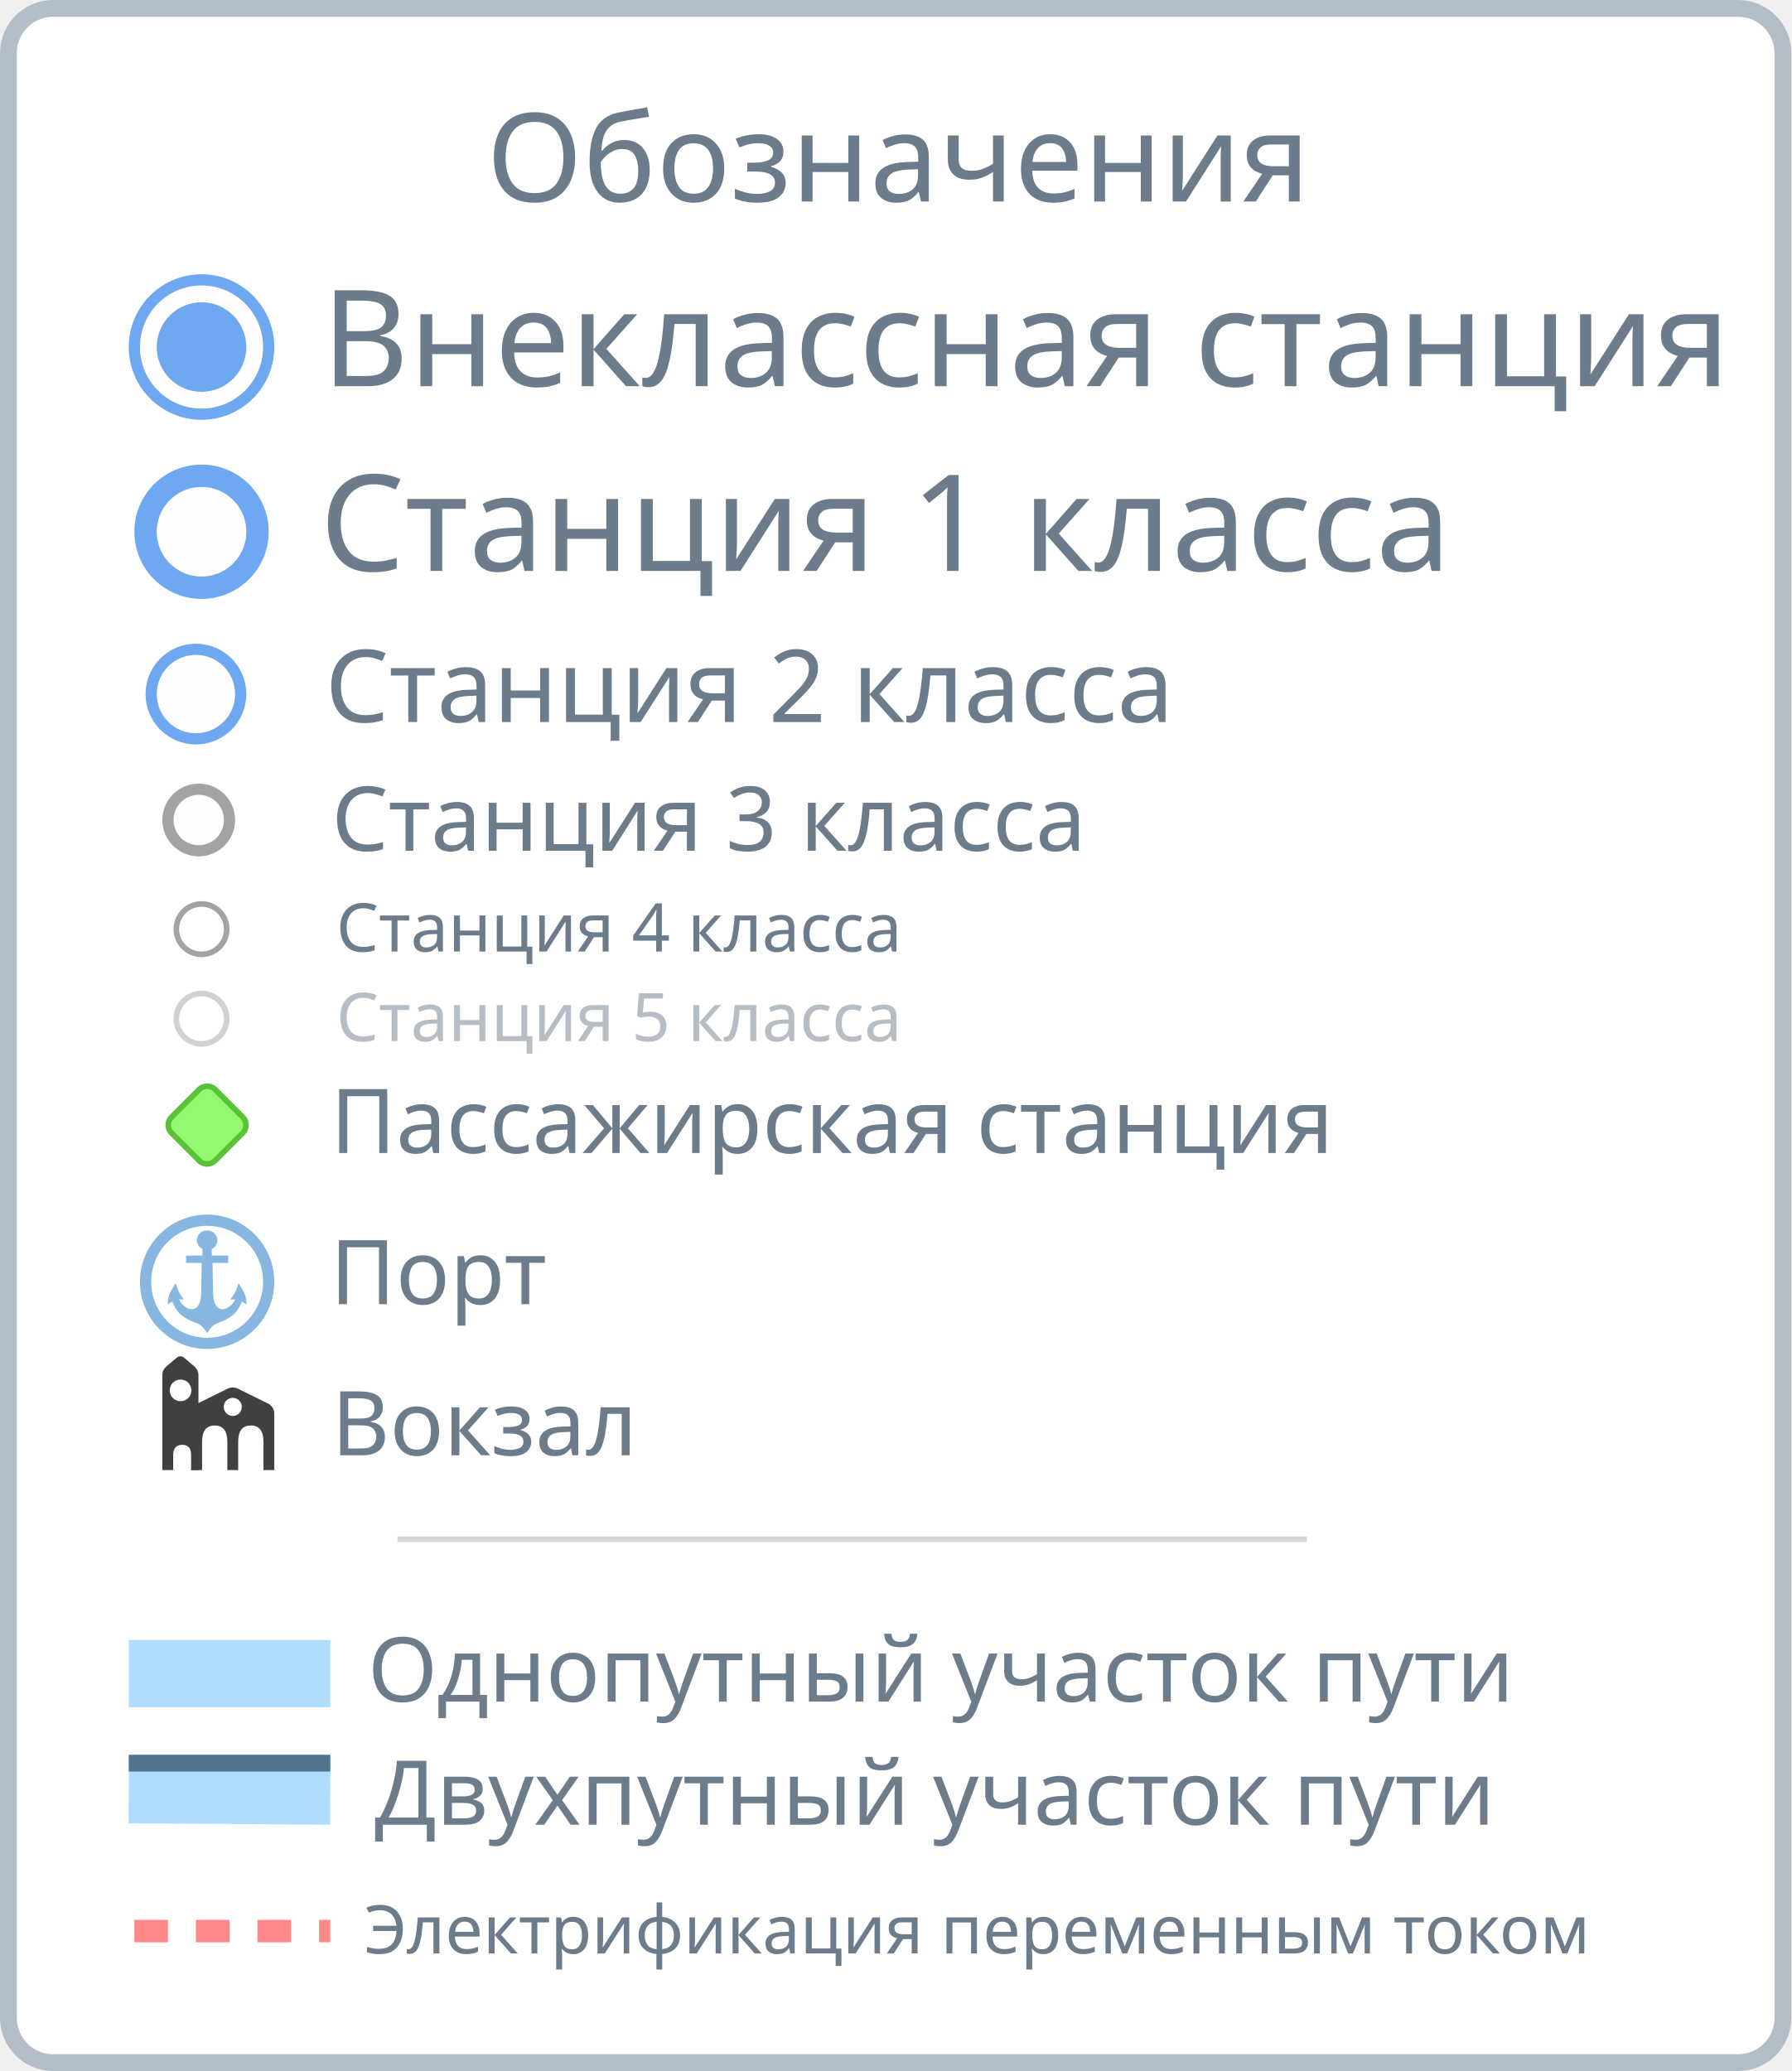
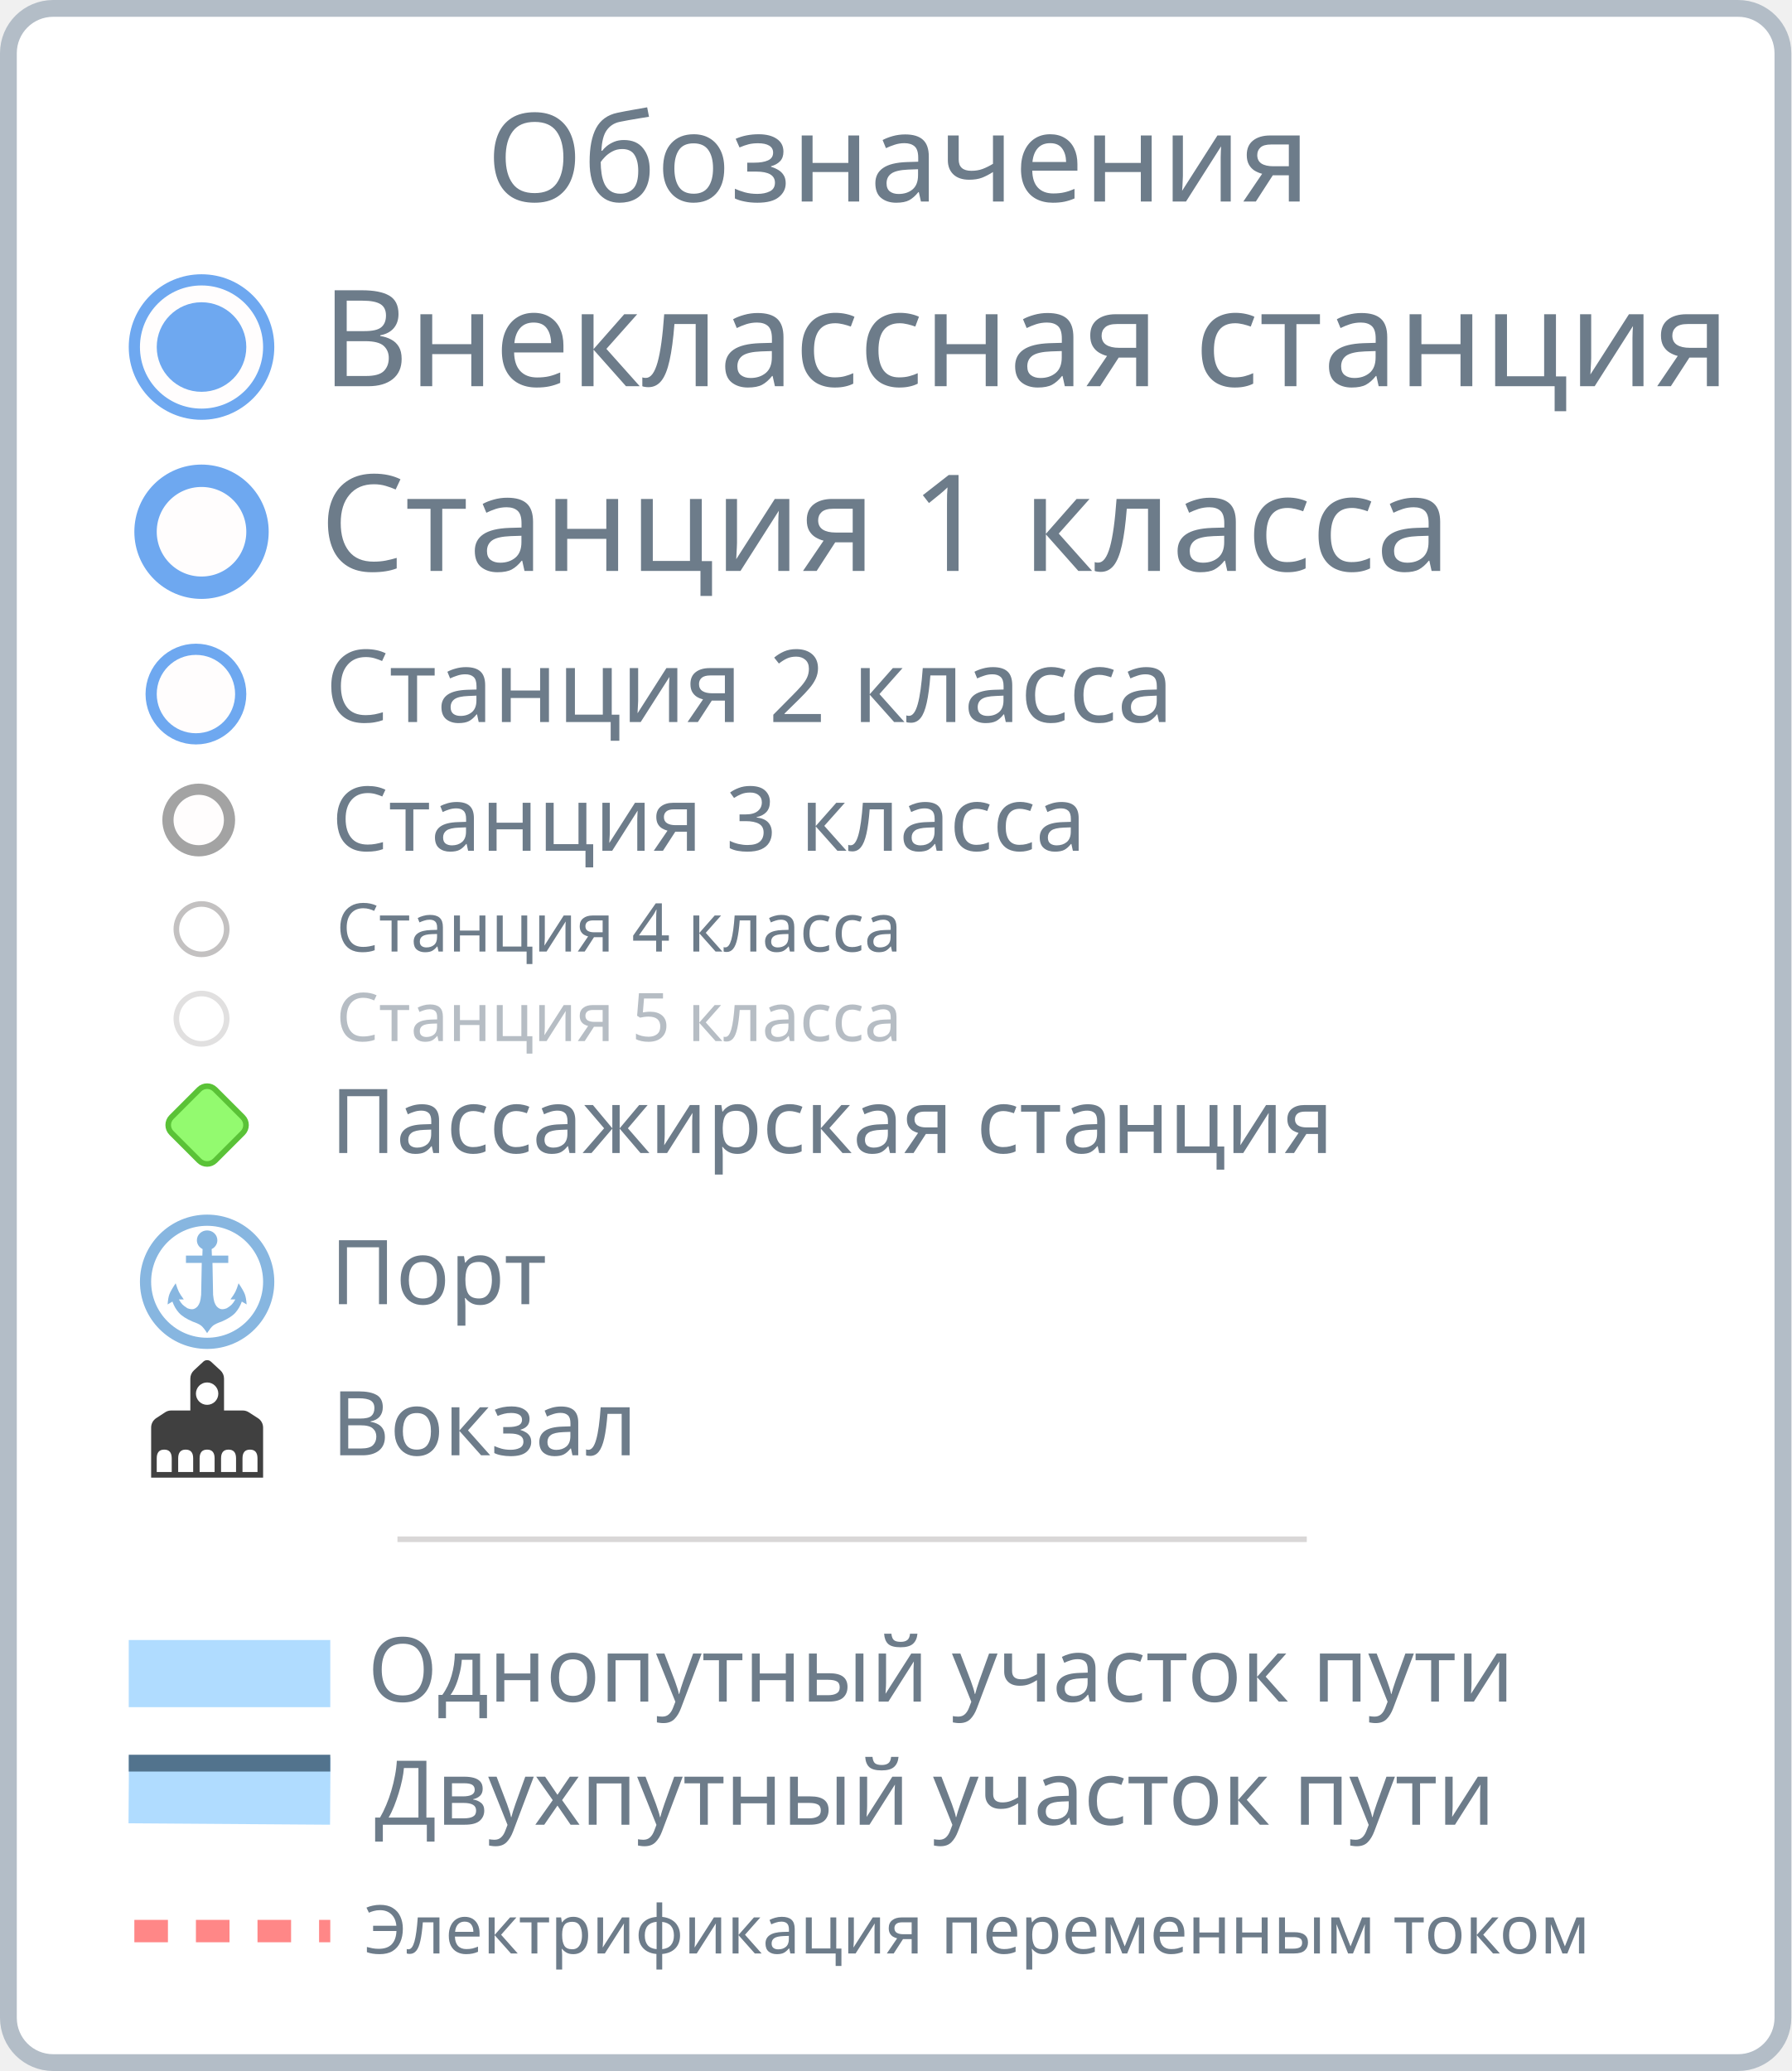
<svg xmlns="http://www.w3.org/2000/svg" width="320px" height="370px" viewBox="0 0 320 370" version="1.1">
  <g id="murm_legend" stroke="none" stroke-width="1" fill="none" fill-rule="evenodd">
    <rect id="Rectangle" stroke="#B3BDC7" stroke-width="3" fill="#FFFFFF" x="1.5" y="1.5" width="317" height="367" rx="8" />
    <g id="Group-6" transform="translate(24, 337)">
      <text id="Электрификация-перем" font-family="AvenirNext-Regular, Avenir Next" font-size="12" font-weight="normal" fill="#6D7C8A">
        <tspan x="41.104" y="12">Электрификация переменным током</tspan>
      </text>
      <line x1="6.39488462e-13" y1="8" x2="35" y2="8" id="Path-7" stroke="#FF8787" stroke-width="4" stroke-dasharray="6,5" />
    </g>
    <g id="Group-5" transform="translate(23, 310)">
      <text id="Двухпутный-участок-п" font-family="AvenirNext-Regular, Avenir Next" font-size="16" font-weight="normal" fill="#6D7C8A">
        <tspan x="43.92" y="16">Двухпутный участок пути</tspan>
      </text>
      <g id="Group" transform="translate(0, 4)">
        <line x1="36" y1="6" x2="0" y2="5.75" id="Path-5" stroke="#B0DCFF" stroke-width="12" />
        <line x1="36" y1="1" x2="1.13686838e-13" y2="1" id="Path-13" stroke="#52738D" stroke-width="3" />
      </g>
    </g>
    <g id="Group-3" transform="translate(23, 288)">
      <text id="Однопутный-участок-п" font-family="AvenirNext-Regular, Avenir Next" font-size="16" font-weight="normal" fill="#6D7C8A">
        <tspan x="42.692" y="16">Однопутный участок пути</tspan>
      </text>
      <line x1="36" y1="11" x2="0" y2="11" id="Path-5" stroke="#B0DCFF" stroke-width="12" />
    </g>
    <g id="Group-4" transform="translate(23, 45)">
      <g id="st_" transform="translate(1, 33)">
        <text id="Станция-1-класса" font-family="AvenirNext-Regular, Avenir Next" font-size="24" font-weight="normal" fill="#6D7C8A">
          <tspan x="33.116" y="24">Станция 1 класса</tspan>
        </text>
        <g id="st" transform="translate(0, 5)" fill="#FFFDFD" stroke="#6EA8F0" stroke-width="4">
          <circle id="Oval" cx="12" cy="12" r="10" />
        </g>
      </g>
      <g id="st_" transform="translate(3, 66)">
        <g id="st" transform="translate(0, 4)" fill="#FFFDFD" stroke="#6EA8F0" stroke-width="2">
          <circle id="Oval" cx="9" cy="9" r="8" />
        </g>
        <text id="Станция-2-класса" font-family="AvenirNext-Regular, Avenir Next" font-size="18" font-weight="normal" fill="#6D7C8A">
          <tspan x="32.087" y="18">Станция 2 класса</tspan>
        </text>
      </g>
      <g id="st_" transform="translate(6, 91)">
        <g id="st" transform="translate(0, 4)" fill="#FFFDFD" stroke="#A3A3A3" stroke-width="2">
          <circle id="Oval" cx="6.5" cy="6.5" r="5.5" />
        </g>
        <text id="Станция-3-класса" font-family="AvenirNext-Regular, Avenir Next" font-size="16" font-weight="normal" fill="#6D7C8A">
          <tspan x="30.244" y="16">Станция 3 класса</tspan>
        </text>
      </g>
      <g id="st_" transform="translate(8, 113)">
-         <g id="st" transform="translate(0, 3)" fill="#FFFFFF" stroke="#A3A3A3">
+         <g id="st" transform="translate(0, 3)" fill="#FFFFFF" stroke="#C3C1C1">
          <circle id="Oval" transform="translate(5, 5) scale(-1, 1) translate(-5, -5) " cx="5" cy="5" r="4.5" />
        </g>
        <text id="Станция-4-класса" font-family="AvenirNext-Regular, Avenir Next" font-size="12" font-weight="normal" fill="#6D7C8A">
          <tspan x="29.058" y="12">Станция 4 класса</tspan>
        </text>
      </g>
      <g id="st_" opacity="0.502" transform="translate(8, 129)">
-         <g id="st" transform="translate(0, 3)" fill="#FFFFFF" stroke="#A3A3A3">
+         <g id="st" transform="translate(0, 3)" fill="#FFFFFF" stroke="#C3C1C1">
          <circle id="Oval" transform="translate(5, 5) scale(-1, 1) translate(-5, -5) " cx="5" cy="5" r="4.5" />
        </g>
        <text id="Станция-5-класса" font-family="AvenirNext-Regular, Avenir Next" font-size="12" font-weight="normal" fill="#6D7C8A">
          <tspan x="29.058" y="12">Станция 5 класса</tspan>
        </text>
      </g>
      <g id="st_">
        <text id="Внеклассная-станция" font-family="AvenirNext-Regular, Avenir Next" font-size="24" font-weight="normal" fill="#6D7C8A">
          <tspan x="34.452" y="24">Внеклассная станция</tspan>
        </text>
        <g id="st" transform="translate(0, 4)">
          <circle id="Oval" stroke="#6EA8F0" stroke-width="2" fill="#FFFDFD" cx="13" cy="13" r="12" />
          <circle id="Oval" fill="#6EA8F0" cx="13" cy="13" r="8" />
        </g>
      </g>
      <g id="Group-2" transform="translate(5, 145)">
        <rect id="Rectangle" stroke="#5AC237" fill="#93FA6F" transform="translate(9, 11) rotate(-45) translate(-9, -11) " x="3.5" y="5.5" width="11" height="11" rx="2" />
        <text id="Пассажирская-станция" font-family="AvenirNext-Regular, Avenir Next" font-size="16" font-weight="normal" fill="#6D7C8A">
          <tspan x="31.052" y="16">Пассажирская станция</tspan>
        </text>
      </g>
      <g id="port" transform="translate(2, 172)">
        <circle id="Oval" stroke="#87B6E0" stroke-width="2" fill="#FFFFFF" cx="12" cy="12" r="11" />
        <path d="M11.999,2.824 C13.009,2.824 13.828,3.61 13.828,4.581 C13.828,5.272 13.414,5.869 12.811,6.157 L12.85,7.321 L15.779,7.321 L15.779,8.636 L12.956,8.636 L13.067,14.322 C13.127,14.927 13.204,15.368 13.3,15.644 C13.395,15.92 13.525,16.164 13.688,16.376 C13.936,16.65 14.197,16.818 14.472,16.88 C14.747,16.942 15.099,16.89 15.529,16.722 C15.939,16.462 16.235,16.238 16.415,16.051 C16.596,15.863 16.804,15.566 17.04,15.157 L17.04,15.157 L16.165,15.157 C16.576,14.601 16.867,14.151 17.04,13.809 C17.212,13.466 17.405,12.952 17.619,12.267 C18.195,13.127 18.565,13.773 18.729,14.205 C18.893,14.637 19.003,15.252 19.059,16.051 L19.059,16.051 L18.2,15.538 C17.925,16.31 17.538,16.975 17.04,17.535 C16.541,18.095 15.722,18.621 14.584,19.115 C13.862,19.364 13.356,19.604 13.067,19.835 C12.777,20.065 12.421,20.513 11.999,21.176 L11.999,21.176 L11.999,21.172 L11.863,20.961 C11.5,20.414 11.191,20.038 10.933,19.832 C10.644,19.602 10.138,19.362 9.416,19.113 C8.278,18.619 7.459,18.093 6.96,17.533 C6.462,16.973 6.075,16.307 5.8,15.536 L4.941,16.048 C4.997,15.25 5.107,14.635 5.271,14.203 C5.435,13.771 5.805,13.125 6.381,12.265 C6.595,12.95 6.788,13.464 6.96,13.806 C7.133,14.149 7.424,14.599 7.835,15.155 L6.96,15.155 C7.196,15.563 7.404,15.861 7.585,16.048 C7.765,16.236 8.061,16.459 8.471,16.72 C8.901,16.888 9.253,16.94 9.528,16.878 C9.803,16.816 10.064,16.648 10.312,16.374 C10.475,16.162 10.605,15.918 10.7,15.642 C10.796,15.366 10.873,14.925 10.933,14.32 L11.044,8.634 L8.221,8.634 L8.221,7.319 L11.15,7.319 L11.189,6.158 C10.586,5.871 10.171,5.272 10.171,4.581 C10.171,3.61 10.989,2.824 11.999,2.824 Z" id="Combined-Shape" fill="#87B6E0" transform="translate(12, 12) scale(-1, 1) translate(-12, -12) " />
      </g>
      <text id="Порт" font-family="AvenirNext-Regular, Avenir Next" font-size="16" font-weight="normal" fill="#6D7C8A">
        <tspan x="36" y="188">Порт</tspan>
      </text>
-       <g id="zd_vkz" transform="translate(6, 197)" fill="#404040">
-         <path d="M13.465,6.083 L18.885,8.755 C19.568,9.092 20,9.788 20,10.549 L20,20.645 L18.065,20.645 L18.065,15.599 C18.065,13.651 17.312,12.677 15.806,12.677 C14.301,12.677 13.548,13.651 13.548,15.599 L13.548,15.599 L13.548,20.645 L11.613,20.645 L11.613,15.599 C11.613,13.651 10.86,12.677 9.355,12.677 C7.849,12.677 7.097,13.651 7.097,15.599 L7.097,15.599 L7.097,20.645 L5.161,20.645 L5.161,9.305 L11.696,6.083 C12.254,5.808 12.908,5.808 13.465,6.083 Z M12.581,7.742 C11.69,7.742 10.968,8.464 10.968,9.355 C10.968,10.246 11.69,10.968 12.581,10.968 C13.471,10.968 14.194,10.246 14.194,9.355 C14.194,8.464 13.471,7.742 12.581,7.742 Z" id="Combined-Shape" />
-         <path d="M3.875,0.553 L5.749,2.151 C6.195,2.531 6.452,3.087 6.452,3.673 L6.452,20.645 L5.161,20.645 L5.161,18.003 C5.161,16.817 4.676,16.194 3.706,16.135 L3.548,16.13 C2.473,16.13 1.935,16.754 1.935,18.003 L1.935,18.003 L1.935,20.645 L0,20.645 L0,3.673 C8.16447282e-16,3.087 0.257,2.531 0.703,2.151 L2.577,0.553 C2.951,0.234 3.501,0.234 3.875,0.553 Z M3.258,4.466 C2.189,4.466 1.322,5.333 1.322,6.402 C1.322,7.471 2.189,8.337 3.258,8.337 C4.327,8.337 5.193,7.471 5.193,6.402 C5.193,5.333 4.327,4.466 3.258,4.466 Z" id="Combined-Shape" />
+       <g id="zd_vkz" transform="translate(4, 198)" fill="#404040">
+         <path d="M10.68,0.264 L12.377,1.827 C12.788,2.205 13.022,2.739 13.022,3.298 L13.022,14.993 L7,14.993 L7,3.294 C7,2.737 7.232,2.206 7.64,1.827 L9.322,0.267 C9.705,-0.088 10.296,-0.089 10.68,0.264 Z M10,3.985 C8.895,3.985 8,4.88 8,5.985 C8,7.089 8.895,7.985 10,7.985 C11.105,7.985 12,7.089 12,5.985 C12,4.88 11.105,3.985 10,3.985 Z" id="Combined-Shape" />
+         <path d="M16.356,8.993 C16.739,8.993 17.114,9.103 17.437,9.31 L19.08,10.366 C19.654,10.733 20,11.368 20,12.049 L20,20.993 L0,20.993 L0,12.035 C-3.04544406e-16,11.362 0.339,10.733 0.902,10.363 L2.489,9.322 C2.815,9.107 3.197,8.993 3.587,8.993 L16.356,8.993 Z M2.339,15.985 C1.446,15.985 1,16.503 1,17.539 L1,17.539 L1,19.985 L3.678,19.985 L3.678,17.539 C3.678,16.503 3.231,15.985 2.339,15.985 Z M17.659,15.985 C16.766,15.985 16.32,16.503 16.32,17.539 L16.32,17.539 L16.32,19.985 L18.998,19.985 L18.998,17.539 C18.998,16.503 18.551,15.985 17.659,15.985 Z M6.169,15.985 C5.276,15.985 4.83,16.503 4.83,17.539 L4.83,17.539 L4.83,19.985 L7.508,19.985 L7.508,17.539 C7.508,16.503 7.061,15.985 6.169,15.985 Z M13.829,15.985 C12.936,15.985 12.49,16.503 12.49,17.539 L12.49,17.539 L12.49,19.985 L15.168,19.985 L15.168,17.539 C15.168,16.503 14.721,15.985 13.829,15.985 Z M9.999,15.985 C9.106,15.985 8.66,16.503 8.66,17.539 L8.66,17.539 L8.66,19.985 L11.338,19.985 L11.338,17.539 C11.338,16.503 10.891,15.985 9.999,15.985 Z" id="Combined-Shape" />
      </g>
      <text id="Вокзал" font-family="AvenirNext-Regular, Avenir Next" font-size="16" font-weight="normal" fill="#6D7C8A">
        <tspan x="36.228" y="215">Вокзал</tspan>
      </text>
    </g>
    <text id="Обозначения" font-family="AvenirNext-DemiBold, Avenir Next" font-size="22" font-weight="500" fill="#6D7C8A">
      <tspan x="86.894" y="36">Обозначения</tspan>
    </text>
    <line x1="233.445" y1="275" x2="71" y2="275" id="Path-140" stroke="#D9D7D7" />
  </g>
</svg>
